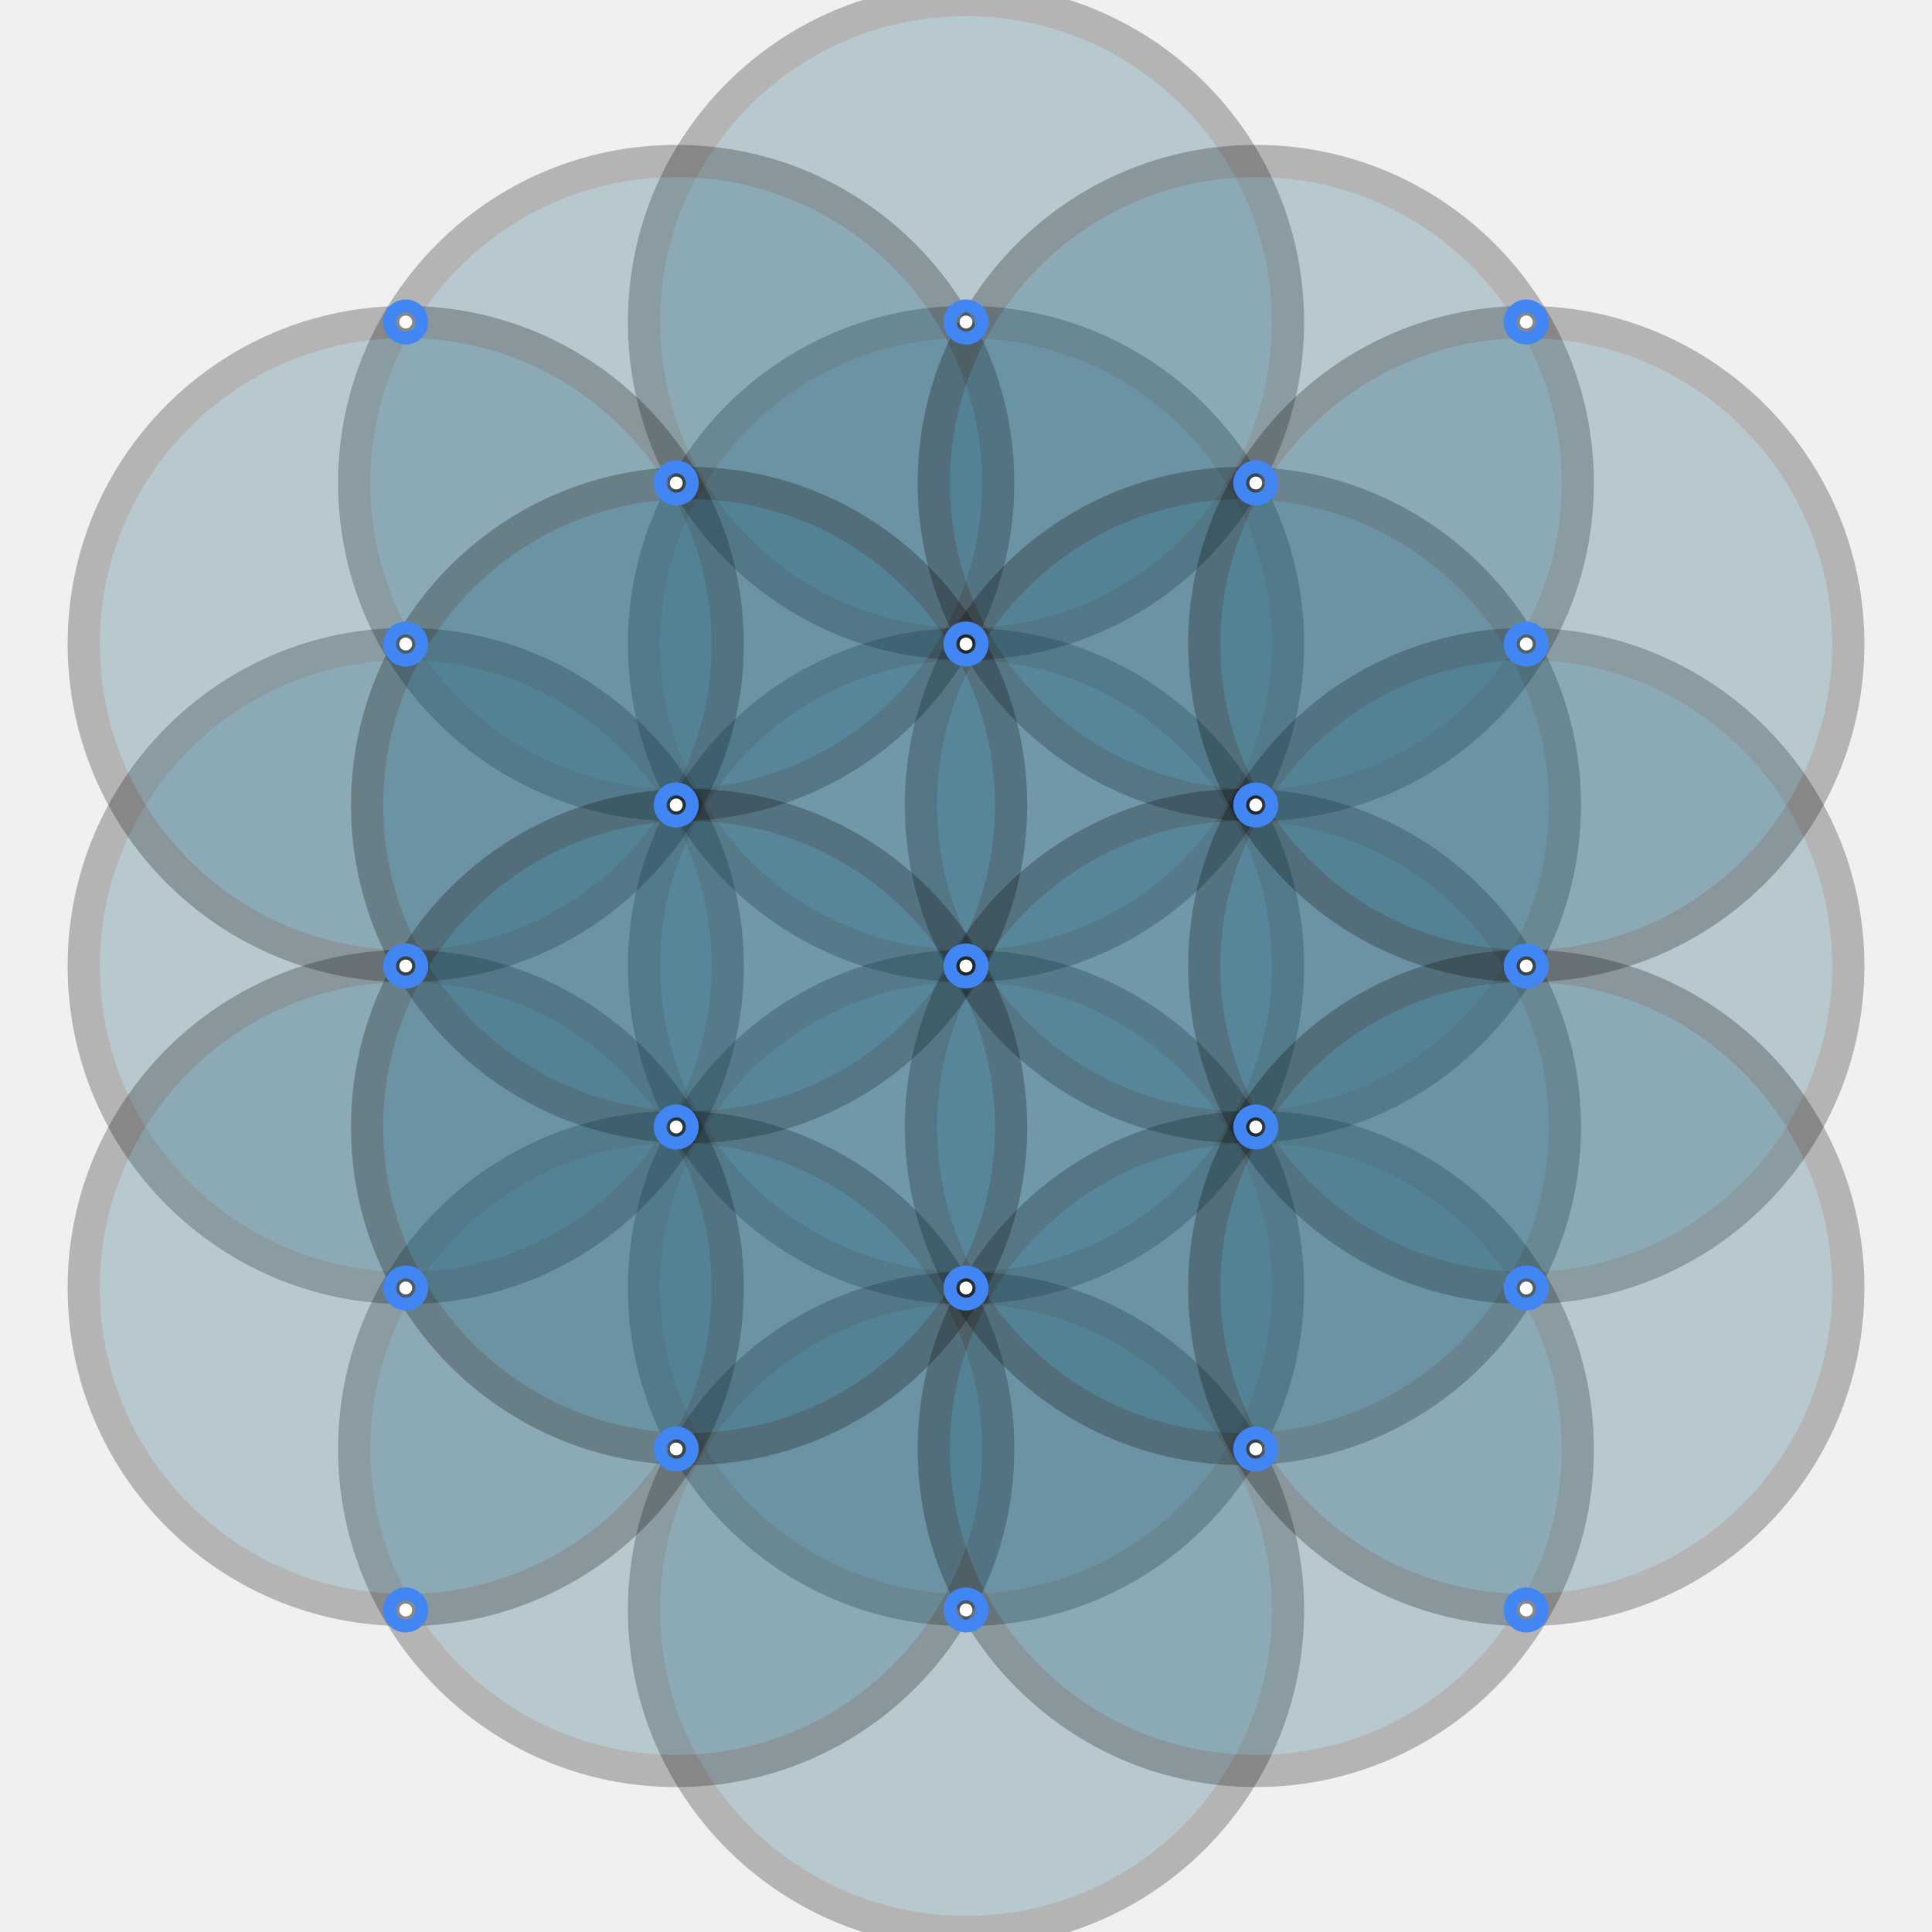
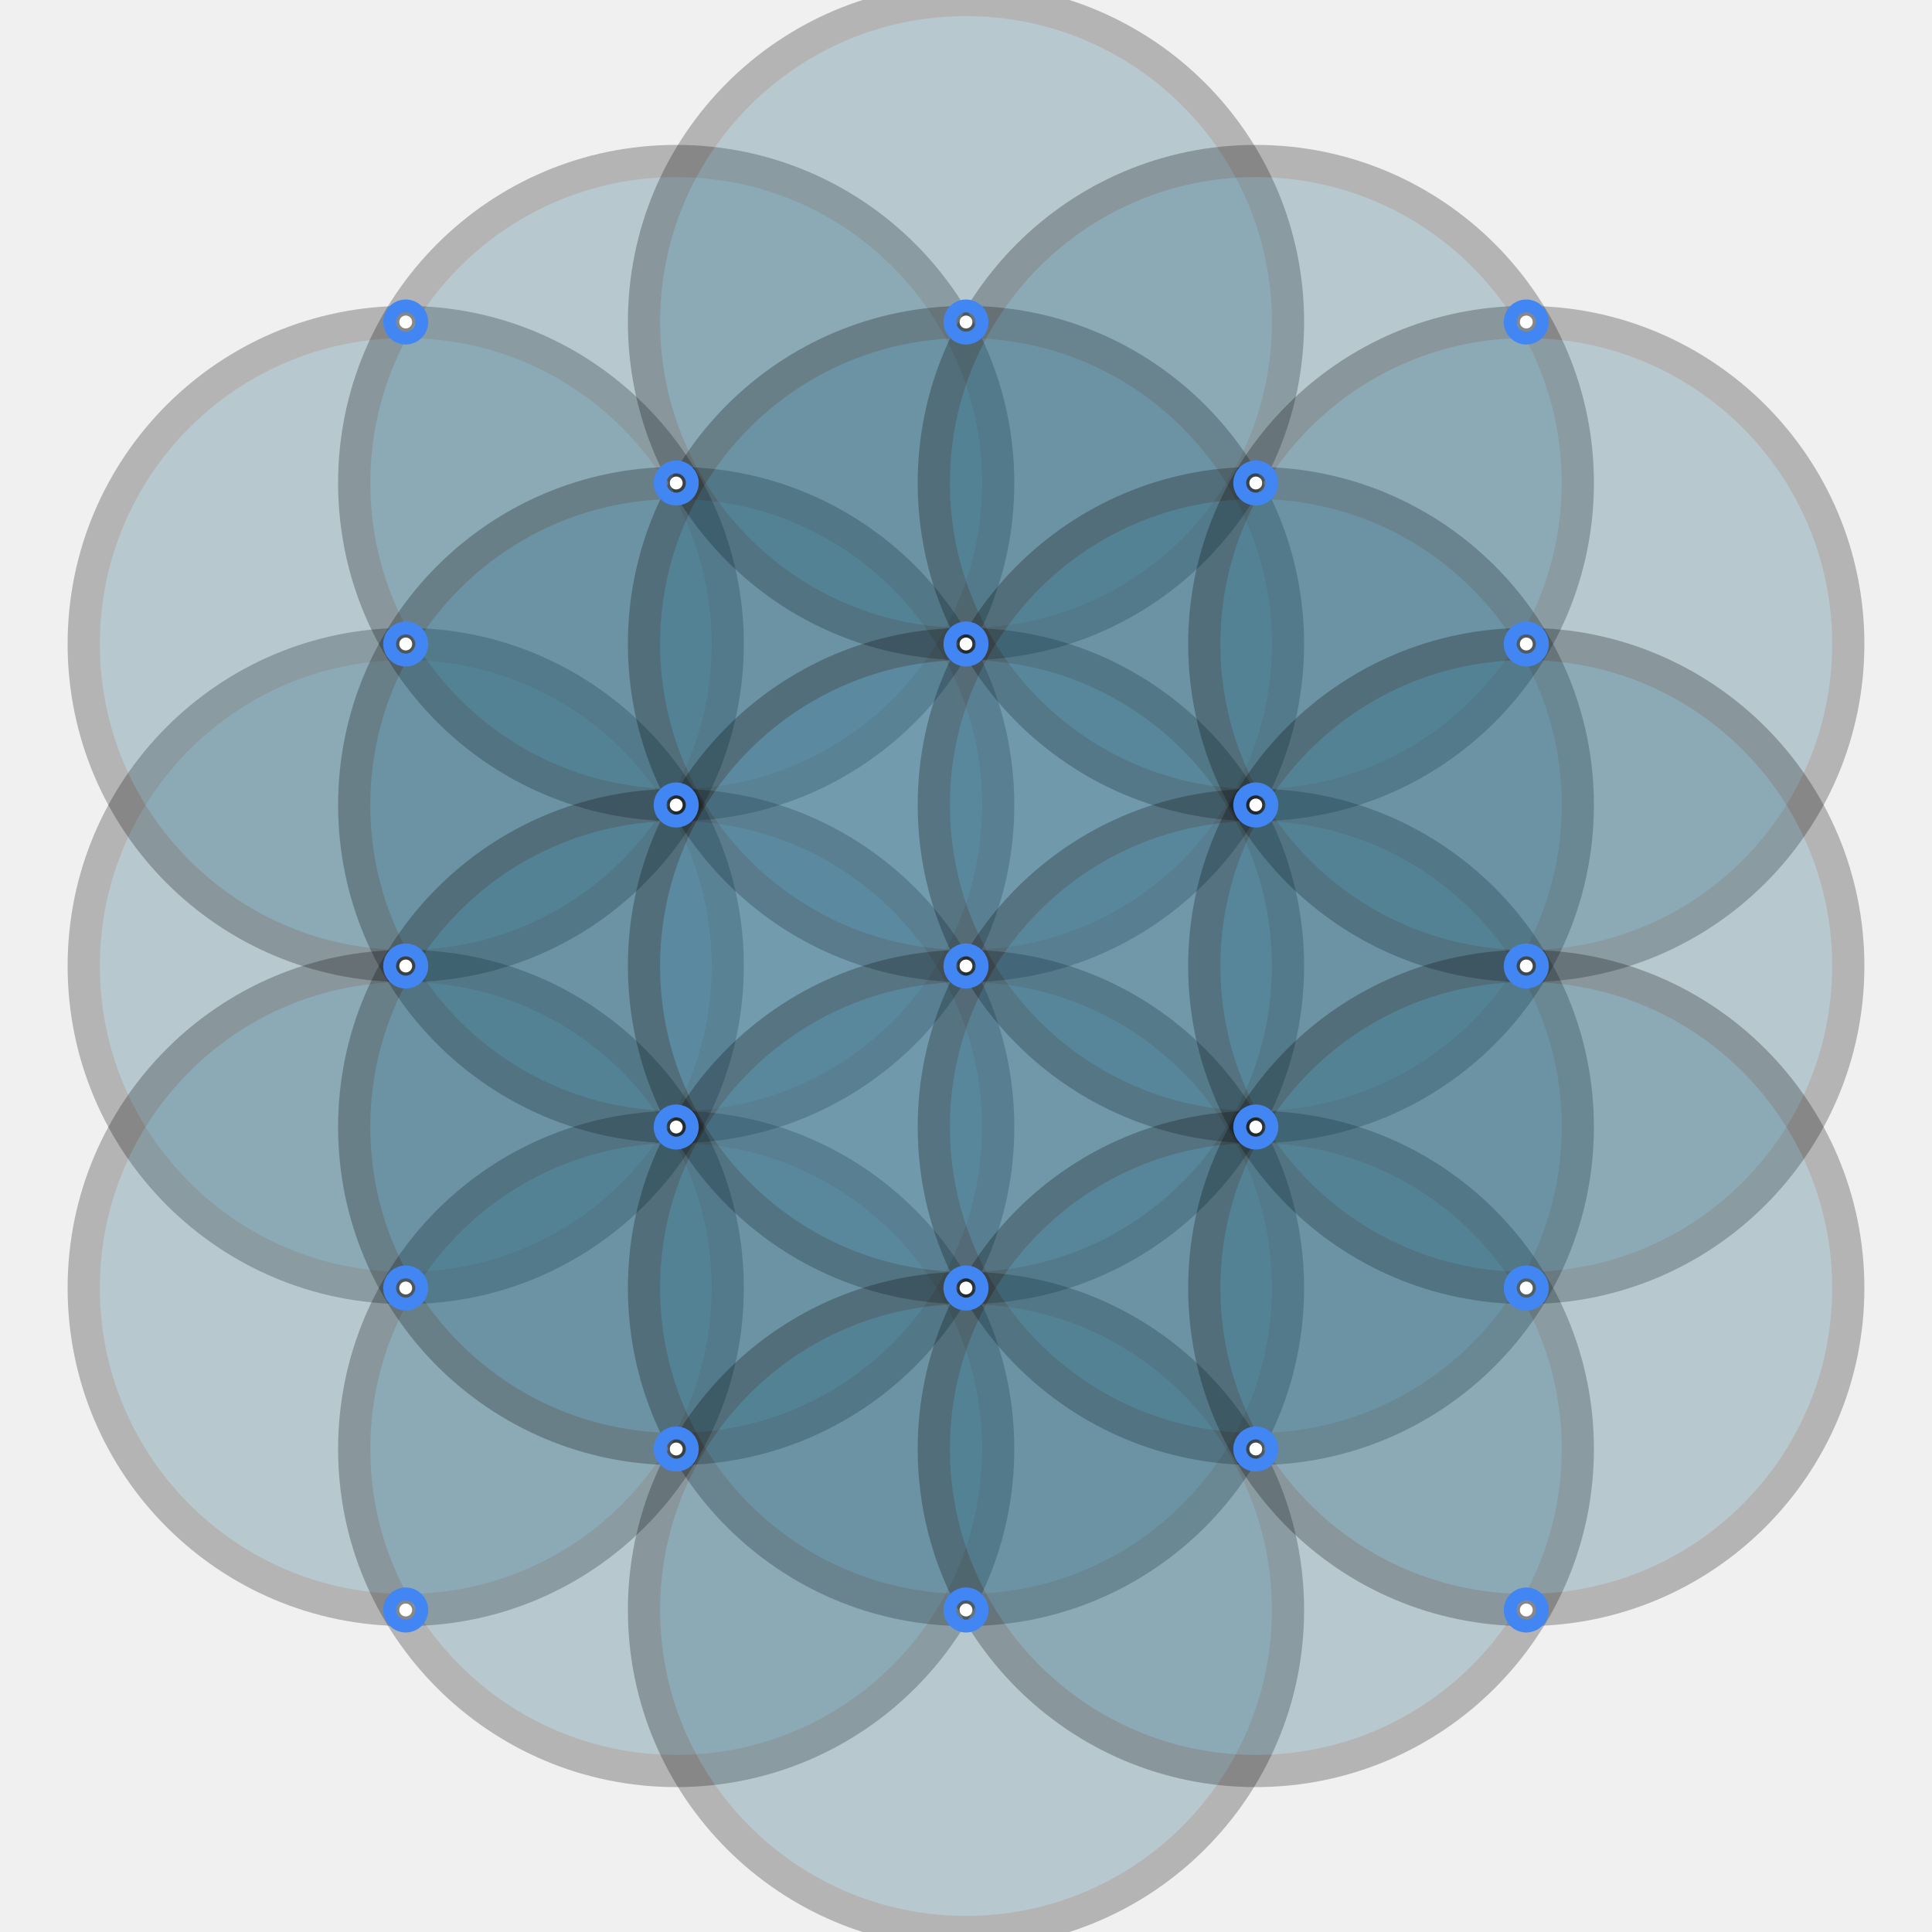
<svg xmlns="http://www.w3.org/2000/svg" width="300" height="300">
  <g>
    <g id="svg_8">
-       <circle stroke="#000000" opacity="0.25" r="50" id="svg_1" cy="150" cx="150" stroke-linecap="null" stroke-linejoin="null" stroke-dasharray="null" stroke-width="5" fill="#287096" />
-       <circle id="svg_2" stroke="#000000" opacity="0.25" r="50" cy="100" cx="150" stroke-linecap="null" stroke-linejoin="null" stroke-dasharray="null" stroke-width="5" fill="#0c4e6d" />
-       <circle id="svg_3" stroke="#000000" opacity="0.25" r="50" cy="200" cx="150" stroke-linecap="null" stroke-linejoin="null" stroke-dasharray="null" stroke-width="5" fill="#0c4e6d" />
-       <circle id="svg_2" stroke="#000000" opacity="0.25" r="50" cy="50" cx="150" stroke-linecap="null" stroke-linejoin="null" stroke-dasharray="null" stroke-width="5" fill="#0c4e6d" />
-       <circle id="svg_2" stroke="#000000" opacity="0.25" r="50" cy="250" cx="150" stroke-linecap="null" stroke-linejoin="null" stroke-dasharray="null" stroke-width="5" fill="#0c4e6d" />
-       <circle id="svg_26" stroke="#000000" opacity="0.25" r="50" cy="75" cx="105" stroke-linecap="null" stroke-linejoin="null" stroke-dasharray="null" stroke-width="5" fill="#0c4e6d" />
-       <circle id="svg_26" stroke="#000000" opacity="0.25" r="50" cy="75" cx="195" stroke-linecap="null" stroke-linejoin="null" stroke-dasharray="null" stroke-width="5" fill="#0c4e6d" />
-       <circle id="svg_26" stroke="#000000" opacity="0.25" r="50" cy="225" cx="105" stroke-linecap="null" stroke-linejoin="null" stroke-dasharray="null" stroke-width="5" fill="#0c4e6d" />
-       <circle id="svg_26" stroke="#000000" opacity="0.25" r="50" cy="225" cx="195" stroke-linecap="null" stroke-linejoin="null" stroke-dasharray="null" stroke-width="5" fill="#0c4e6d" />
-       <circle id="svg_4" stroke="#000000" opacity="0.25" r="50" cy="125" cx="193" stroke-linecap="null" stroke-linejoin="null" stroke-dasharray="null" stroke-width="5" fill="#0c4e6d" />
-       <circle id="svg_5" stroke="#000000" opacity="0.25" r="50" cy="175" cx="193" stroke-linecap="null" stroke-linejoin="null" stroke-dasharray="null" stroke-width="5" fill="#0c4e6d" />
      <circle id="svg_26" stroke="#000000" opacity="0.25" r="50" cy="150" cx="63" stroke-linecap="null" stroke-linejoin="null" stroke-dasharray="null" stroke-width="5" fill="#0c4e6d" />
      <circle id="svg_26" stroke="#000000" opacity="0.25" r="50" cy="100" cx="63" stroke-linecap="null" stroke-linejoin="null" stroke-dasharray="null" stroke-width="5" fill="#0c4e6d" />
      <circle id="svg_26" stroke="#000000" opacity="0.25" r="50" cy="200" cx="63" stroke-linecap="null" stroke-linejoin="null" stroke-dasharray="null" stroke-width="5" fill="#0c4e6d" />
-       <circle id="svg_6" stroke="#000000" opacity="0.25" r="50" cy="125" cx="107" stroke-linecap="null" stroke-linejoin="null" stroke-dasharray="null" stroke-width="5" fill="#0c4e6d" />
-       <circle id="svg_7" stroke="#000000" opacity="0.25" r="50" cy="175" cx="107" stroke-linecap="null" stroke-linejoin="null" stroke-dasharray="null" stroke-width="5" fill="#0c4e6d" />
+       <circle id="svg_26" stroke="#000000" opacity="0.25" r="50" cy="75" cx="105" stroke-linecap="null" stroke-linejoin="null" stroke-dasharray="null" stroke-width="5" fill="#0c4e6d" />
+       <circle id="svg_26" stroke="#000000" opacity="0.25" r="50" cy="225" cx="105" stroke-linecap="null" stroke-linejoin="null" stroke-dasharray="null" stroke-width="5" fill="#0c4e6d" />
+       <circle id="svg_6" stroke="#000000" opacity="0.25" r="50" cy="125" cx="105" stroke-linecap="null" stroke-linejoin="null" stroke-dasharray="null" stroke-width="5" fill="#0c4e6d" />
+       <circle id="svg_7" stroke="#000000" opacity="0.25" r="50" cy="175" cx="105" stroke-linecap="null" stroke-linejoin="null" stroke-dasharray="null" stroke-width="5" fill="#0c4e6d" />
+       <circle id="svg_2" stroke="#000000" opacity="0.25" r="50" cy="50" cx="150" stroke-linecap="null" stroke-linejoin="null" stroke-dasharray="null" stroke-width="5" fill="#0c4e6d" />
+       <circle id="svg_2" stroke="#000000" opacity="0.25" r="50" cy="100" cx="150" stroke-linecap="null" stroke-linejoin="null" stroke-dasharray="null" stroke-width="5" fill="#0c4e6d" />
+       <circle stroke="#000000" opacity="0.25" r="50" id="svg_1" cy="150" cx="150" stroke-linecap="null" stroke-linejoin="null" stroke-dasharray="null" stroke-width="5" fill="#287096" />
+       <circle id="svg_3" stroke="#000000" opacity="0.25" r="50" cy="200" cx="150" stroke-linecap="null" stroke-linejoin="null" stroke-dasharray="null" stroke-width="5" fill="#0c4e6d" />
+       <circle id="svg_2" stroke="#000000" opacity="0.25" r="50" cy="250" cx="150" stroke-linecap="null" stroke-linejoin="null" stroke-dasharray="null" stroke-width="5" fill="#0c4e6d" />
+       <circle id="svg_26" stroke="#000000" opacity="0.25" r="50" cy="75" cx="195" stroke-linecap="null" stroke-linejoin="null" stroke-dasharray="null" stroke-width="5" fill="#0c4e6d" />
+       <circle id="svg_4" stroke="#000000" opacity="0.25" r="50" cy="125" cx="195" stroke-linecap="null" stroke-linejoin="null" stroke-dasharray="null" stroke-width="5" fill="#0c4e6d" />
+       <circle id="svg_5" stroke="#000000" opacity="0.25" r="50" cy="175" cx="195" stroke-linecap="null" stroke-linejoin="null" stroke-dasharray="null" stroke-width="5" fill="#0c4e6d" />
+       <circle id="svg_26" stroke="#000000" opacity="0.25" r="50" cy="225" cx="195" stroke-linecap="null" stroke-linejoin="null" stroke-dasharray="null" stroke-width="5" fill="#0c4e6d" />
+       <circle id="svg_25" stroke="#000000" opacity="0.25" r="50" cy="100" cx="237" stroke-linecap="null" stroke-linejoin="null" stroke-dasharray="null" stroke-width="5" fill="#0c4e6d" />
      <circle id="svg_25" stroke="#000000" opacity="0.25" r="50" cy="150" cx="237" stroke-linecap="null" stroke-linejoin="null" stroke-dasharray="null" stroke-width="5" fill="#0c4e6d" />
-       <circle id="svg_25" stroke="#000000" opacity="0.25" r="50" cy="100" cx="237" stroke-linecap="null" stroke-linejoin="null" stroke-dasharray="null" stroke-width="5" fill="#0c4e6d" />
      <circle id="svg_25" stroke="#000000" opacity="0.25" r="50" cy="200" cx="237" stroke-linecap="null" stroke-linejoin="null" stroke-dasharray="null" stroke-width="5" fill="#0c4e6d" />
+       <circle id="svg_14" stroke="#4286f4" opacity="1" r="1" cy="50" cx="63" stroke-linecap="null" stroke-linejoin="null" stroke-dasharray="null" stroke-width="5" fill="#ffffff" />
+       <circle id="svg_21" stroke="#4286f4" opacity="1" r="1" cy="150" cx="63" stroke-linecap="null" stroke-linejoin="null" stroke-dasharray="null" stroke-width="5" fill="#ffffff" />
+       <circle id="svg_21" stroke="#4286f4" opacity="1" r="1" cy="100" cx="63" stroke-linecap="null" stroke-linejoin="null" stroke-dasharray="null" stroke-width="5" fill="#ffffff" />
+       <circle id="svg_21" stroke="#4286f4" opacity="1" r="1" cy="200" cx="63" stroke-linecap="null" stroke-linejoin="null" stroke-dasharray="null" stroke-width="5" fill="#ffffff" />
+       <circle id="svg_22" stroke="#4286f4" opacity="1" r="1" cy="250" cx="63" stroke-linecap="null" stroke-linejoin="null" stroke-dasharray="null" stroke-width="5" fill="#ffffff" />
+       <circle id="svg_19" stroke="#4286f4" opacity="1" r="1" cy="75" cx="105" stroke-linecap="null" stroke-linejoin="null" stroke-dasharray="null" stroke-width="5" fill="#ffffff" />
+       <circle id="svg_17" stroke="#4286f4" opacity="1" r="1" cy="125" cx="105" stroke-linecap="null" stroke-linejoin="null" stroke-dasharray="null" stroke-width="5" fill="#ffffff" />
+       <circle id="svg_18" stroke="#4286f4" opacity="1" r="1" cy="175" cx="105" stroke-linecap="null" stroke-linejoin="null" stroke-dasharray="null" stroke-width="5" fill="#ffffff" />
+       <circle id="svg_13" stroke="#4286f4" opacity="1" r="1" cy="225" cx="105" stroke-linecap="null" stroke-linejoin="null" stroke-dasharray="null" stroke-width="5" fill="#ffffff" />
+       <circle id="svg_21" stroke="#4286f4" opacity="1" r="1" cy="50" cx="150" stroke-linecap="null" stroke-linejoin="null" stroke-dasharray="null" stroke-width="5" fill="#ffffff" />
+       <circle id="svg_13" stroke="#4286f4" opacity="1" r="1" cy="100" cx="150" stroke-linecap="null" stroke-linejoin="null" stroke-dasharray="null" stroke-width="5" fill="#ffffff" />
      <circle id="svg_12" stroke="#4286f4" opacity="1" r="1" cy="150" cx="150" stroke-linecap="null" stroke-linejoin="null" stroke-dasharray="null" stroke-width="5" fill="#ffffff" />
-       <circle id="svg_13" stroke="#4286f4" opacity="1" r="1" cy="100" cx="150" stroke-linecap="null" stroke-linejoin="null" stroke-dasharray="null" stroke-width="5" fill="#ffffff" />
      <circle id="svg_14" stroke="#4286f4" opacity="1" r="1" cy="200" cx="150" stroke-linecap="null" stroke-linejoin="null" stroke-dasharray="null" stroke-width="5" fill="#ffffff" />
+       <circle id="svg_22" stroke="#4286f4" opacity="1" r="1" cy="250" cx="150" stroke-linecap="null" stroke-linejoin="null" stroke-dasharray="null" stroke-width="5" fill="#ffffff" />
+       <circle id="svg_20" stroke="#4286f4" opacity="1" r="1" cy="75" cx="195" stroke-linecap="null" stroke-linejoin="null" stroke-dasharray="null" stroke-width="5" fill="#ffffff" />
      <circle id="svg_15" stroke="#4286f4" opacity="1" r="1" cy="125" cx="195" stroke-linecap="null" stroke-linejoin="null" stroke-dasharray="null" stroke-width="5" fill="#ffffff" />
      <circle id="svg_16" stroke="#4286f4" opacity="1" r="1" cy="175" cx="195" stroke-linecap="null" stroke-linejoin="null" stroke-dasharray="null" stroke-width="5" fill="#ffffff" />
-       <circle id="svg_17" stroke="#4286f4" opacity="1" r="1" cy="125" cx="105" stroke-linecap="null" stroke-linejoin="null" stroke-dasharray="null" stroke-width="5" fill="#ffffff" />
-       <circle id="svg_18" stroke="#4286f4" opacity="1" r="1" cy="175" cx="105" stroke-linecap="null" stroke-linejoin="null" stroke-dasharray="null" stroke-width="5" fill="#ffffff" />
-       <circle id="svg_19" stroke="#4286f4" opacity="1" r="1" cy="75" cx="105" stroke-linecap="null" stroke-linejoin="null" stroke-dasharray="null" stroke-width="5" fill="#ffffff" />
-       <circle id="svg_20" stroke="#4286f4" opacity="1" r="1" cy="75" cx="195" stroke-linecap="null" stroke-linejoin="null" stroke-dasharray="null" stroke-width="5" fill="#ffffff" />
-       <circle id="svg_21" stroke="#4286f4" opacity="1" r="1" cy="150" cx="63" stroke-linecap="null" stroke-linejoin="null" stroke-dasharray="null" stroke-width="5" fill="#ffffff" />
+       <circle id="svg_24" stroke="#4286f4" opacity="1" r="1" cy="225" cx="195" stroke-linecap="null" stroke-linejoin="null" stroke-dasharray="null" stroke-width="5" fill="#ffffff" />
+       <circle id="svg_14" stroke="#4286f4" opacity="1" r="1" cy="50" cx="237" stroke-linecap="null" stroke-linejoin="null" stroke-dasharray="null" stroke-width="5" fill="#ffffff" />
+       <circle id="svg_22" stroke="#4286f4" opacity="1" r="1" cy="100" cx="237" stroke-linecap="null" stroke-linejoin="null" stroke-dasharray="null" stroke-width="5" fill="#ffffff" />
      <circle id="svg_22" stroke="#4286f4" opacity="1" r="1" cy="150" cx="237" stroke-linecap="null" stroke-linejoin="null" stroke-dasharray="null" stroke-width="5" fill="#ffffff" />
-       <circle id="svg_13" stroke="#4286f4" opacity="1" r="1" cy="225" cx="105" stroke-linecap="null" stroke-linejoin="null" stroke-dasharray="null" stroke-width="5" fill="#ffffff" />
-       <circle id="svg_24" stroke="#4286f4" opacity="1" r="1" cy="225" cx="195" stroke-linecap="null" stroke-linejoin="null" stroke-dasharray="null" stroke-width="5" fill="#ffffff" />
-       <circle id="svg_21" stroke="#4286f4" opacity="1" r="1" cy="100" cx="63" stroke-linecap="null" stroke-linejoin="null" stroke-dasharray="null" stroke-width="5" fill="#ffffff" />
-       <circle id="svg_22" stroke="#4286f4" opacity="1" r="1" cy="100" cx="237" stroke-linecap="null" stroke-linejoin="null" stroke-dasharray="null" stroke-width="5" fill="#ffffff" />
-       <circle id="svg_14" stroke="#4286f4" opacity="1" r="1" cy="50" cx="237" stroke-linecap="null" stroke-linejoin="null" stroke-dasharray="null" stroke-width="5" fill="#ffffff" />
-       <circle id="svg_14" stroke="#4286f4" opacity="1" r="1" cy="50" cx="63" stroke-linecap="null" stroke-linejoin="null" stroke-dasharray="null" stroke-width="5" fill="#ffffff" />
-       <circle id="svg_21" stroke="#4286f4" opacity="1" r="1" cy="200" cx="63" stroke-linecap="null" stroke-linejoin="null" stroke-dasharray="null" stroke-width="5" fill="#ffffff" />
      <circle id="svg_22" stroke="#4286f4" opacity="1" r="1" cy="200" cx="237" stroke-linecap="null" stroke-linejoin="null" stroke-dasharray="null" stroke-width="5" fill="#ffffff" />
-       <circle id="svg_21" stroke="#4286f4" opacity="1" r="1" cy="50" cx="150" stroke-linecap="null" stroke-linejoin="null" stroke-dasharray="null" stroke-width="5" fill="#ffffff" />
-       <circle id="svg_22" stroke="#4286f4" opacity="1" r="1" cy="250" cx="150" stroke-linecap="null" stroke-linejoin="null" stroke-dasharray="null" stroke-width="5" fill="#ffffff" />
      <circle id="svg_22" stroke="#4286f4" opacity="1" r="1" cy="250" cx="237" stroke-linecap="null" stroke-linejoin="null" stroke-dasharray="null" stroke-width="5" fill="#ffffff" />
-       <circle id="svg_22" stroke="#4286f4" opacity="1" r="1" cy="250" cx="63" stroke-linecap="null" stroke-linejoin="null" stroke-dasharray="null" stroke-width="5" fill="#ffffff" />
    </g>
  </g>
</svg>
